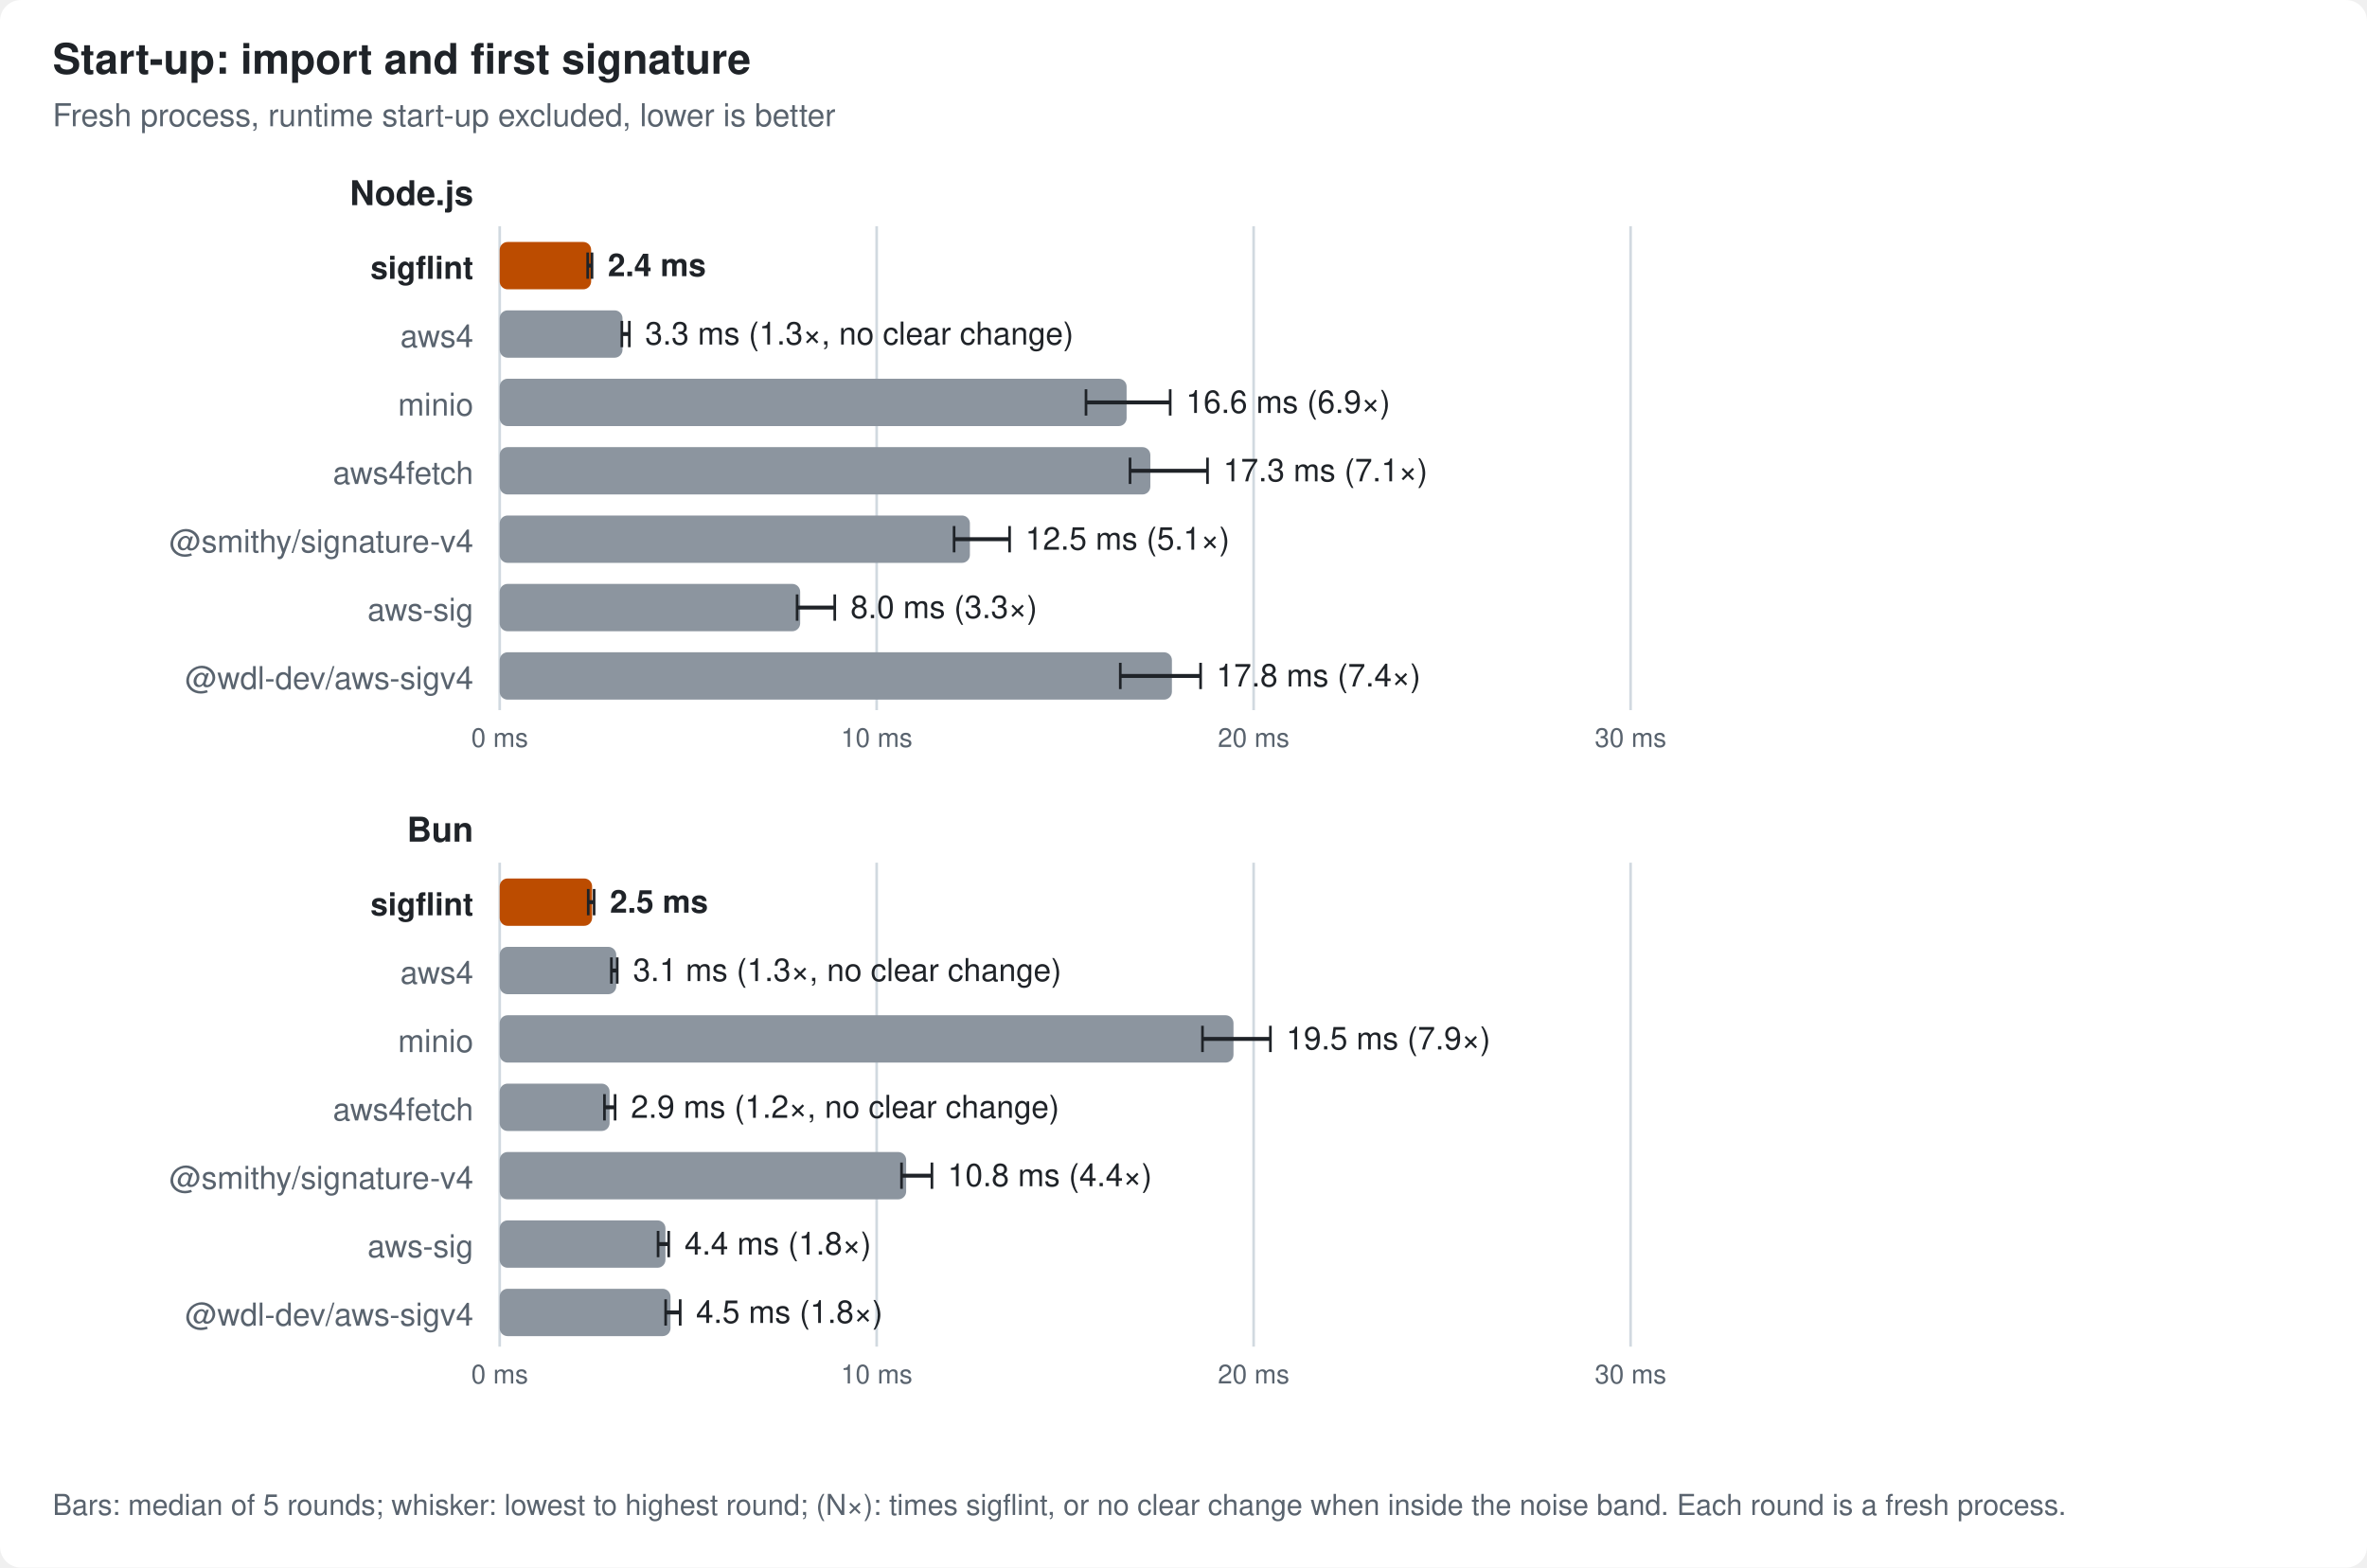
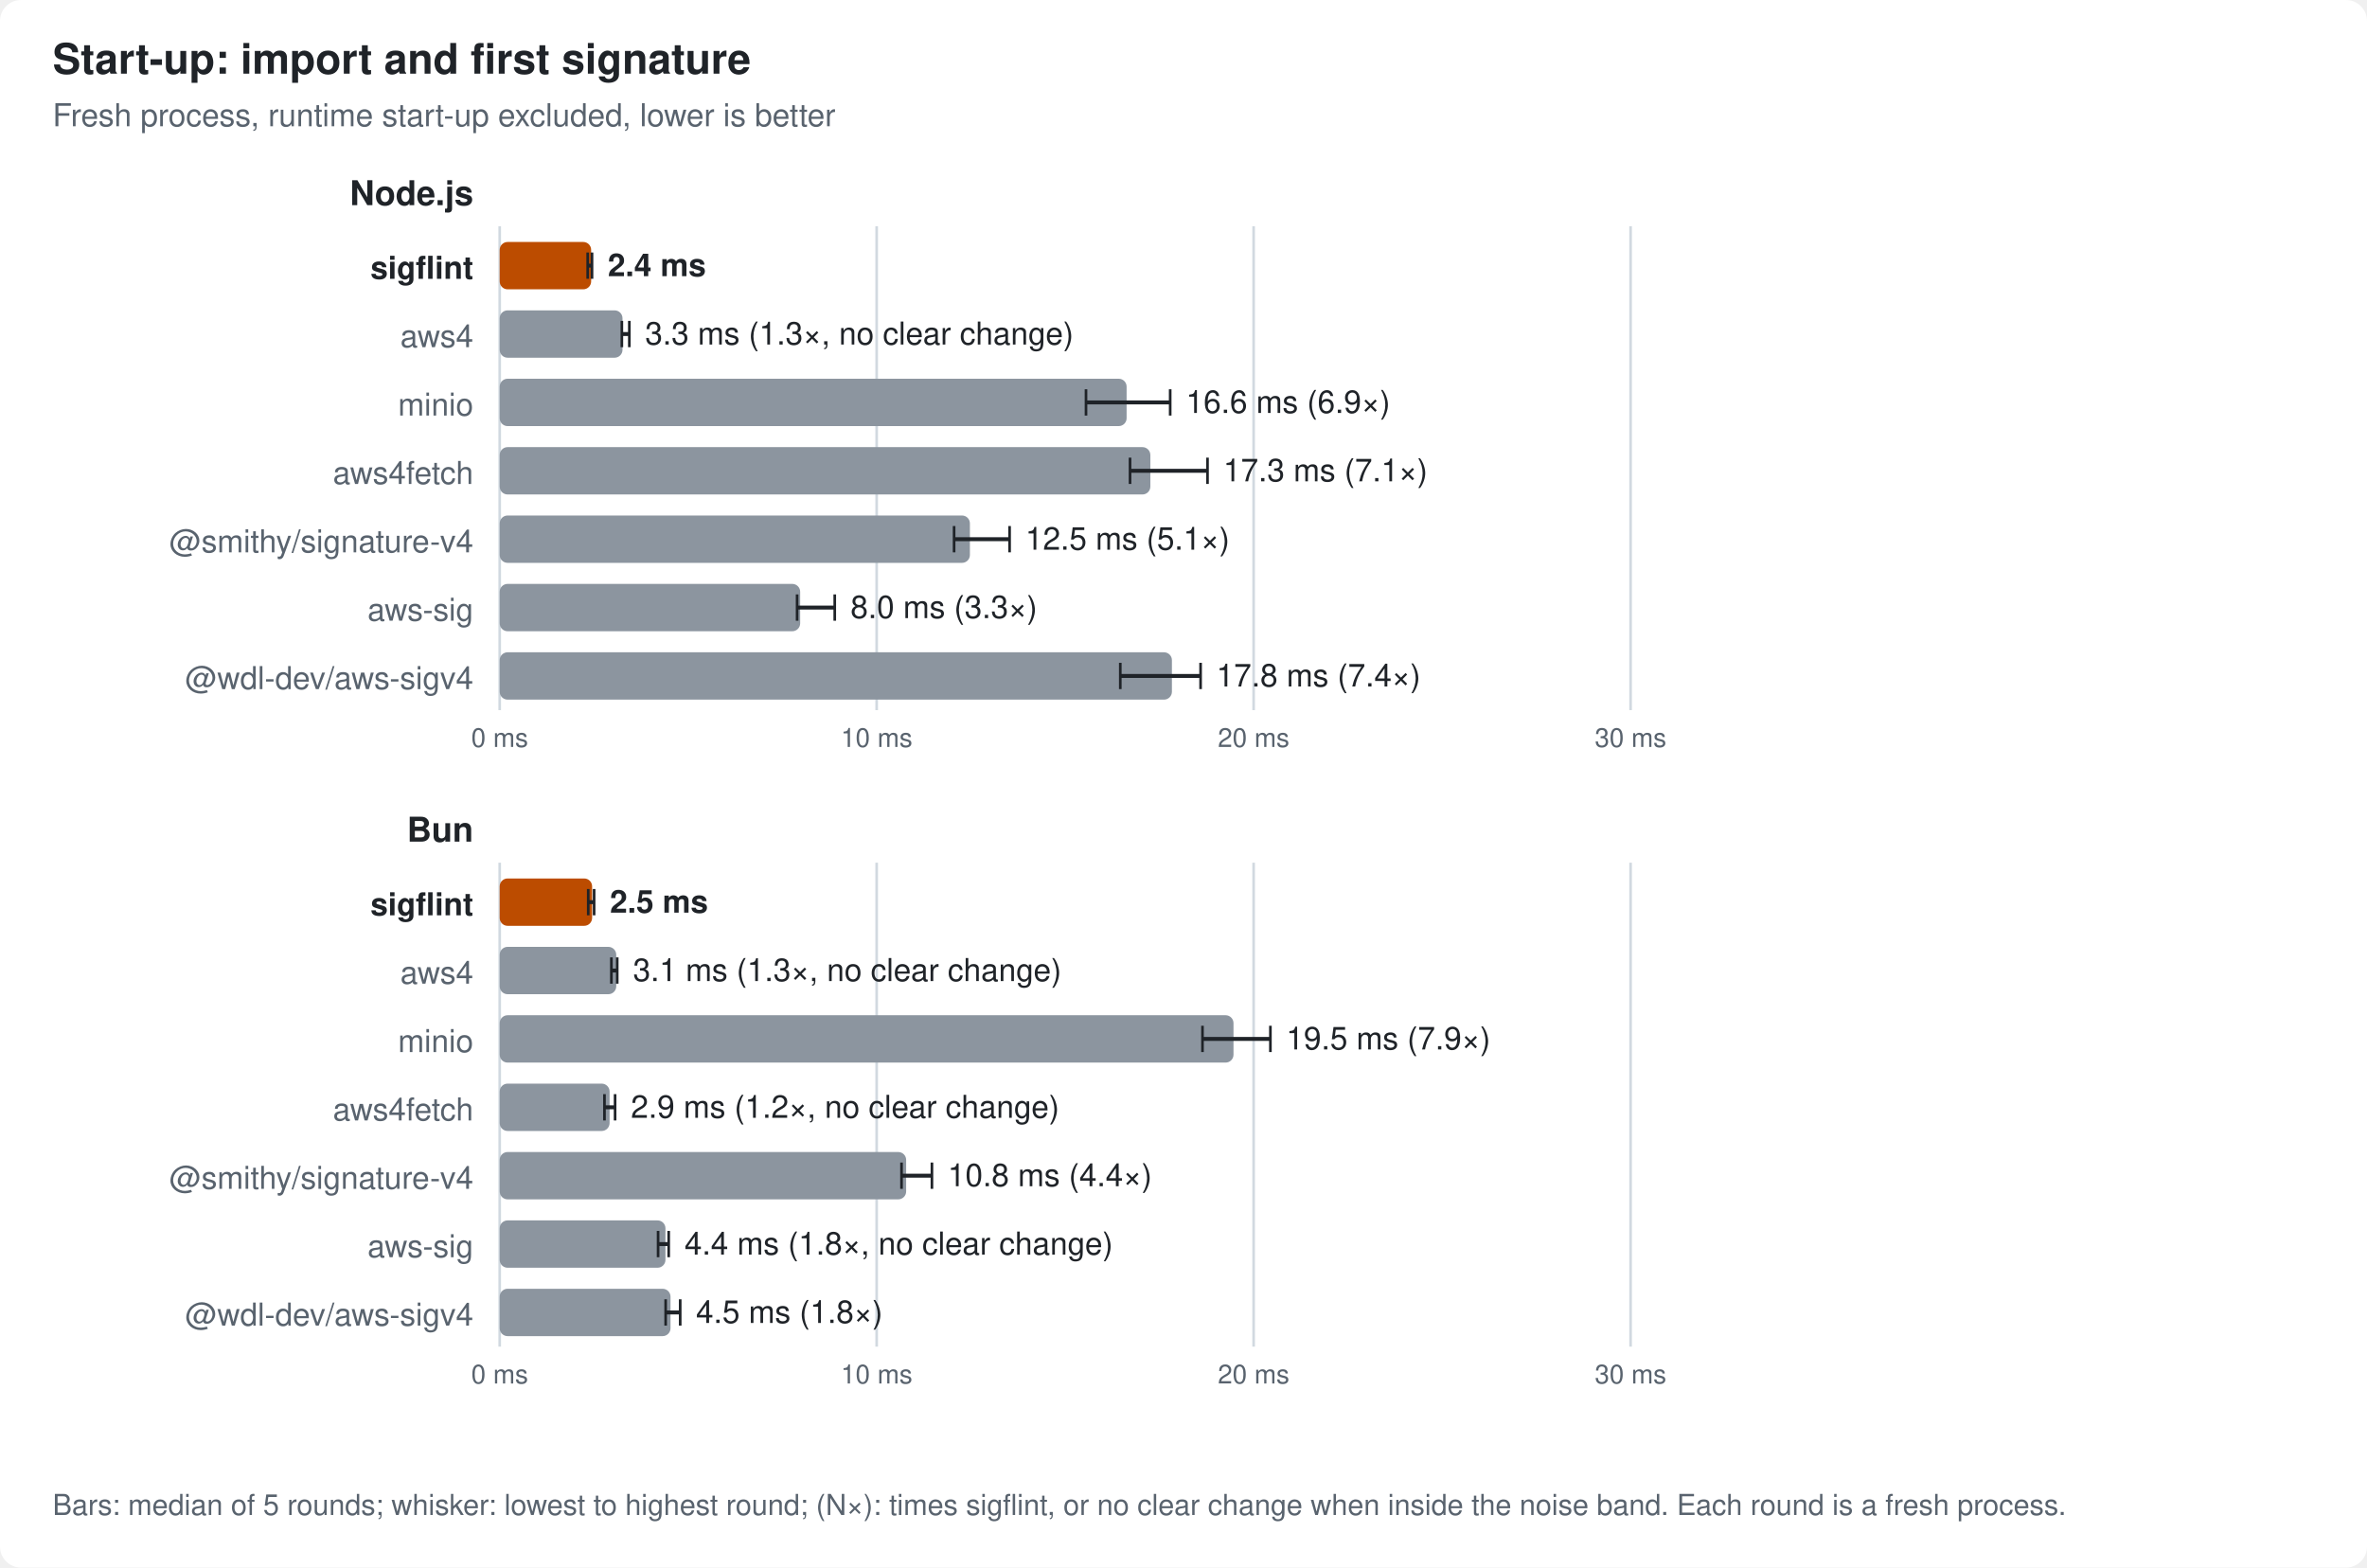
<svg xmlns="http://www.w3.org/2000/svg" width="900" height="596" viewBox="0 0 900 596" role="img" aria-labelledby="t" font-family="-apple-system,BlinkMacSystemFont,'Segoe UI',Helvetica,Arial,sans-serif">
  <rect width="900" height="596" rx="8" fill="#ffffff" />
  <text x="20" y="28" font-size="16" fill="#1f2328" text-anchor="start" font-weight="600">Start-up: import and first signature</text>
  <text x="20" y="48" font-size="12" fill="#59636e" text-anchor="start" font-weight="400">Fresh process, runtime start-up excluded, lower is better</text>
  <text x="180" y="78" font-size="13" fill="#1f2328" text-anchor="end" font-weight="700">Node.js</text>
  <line x1="190" y1="86" x2="190" y2="270" stroke="#d1d9e0" />
  <text x="190" y="284" font-size="10" fill="#59636e" text-anchor="middle" font-weight="400">0 ms</text>
  <line x1="333.333" y1="86" x2="333.333" y2="270" stroke="#d1d9e0" />
  <text x="333.333" y="284" font-size="10" fill="#59636e" text-anchor="middle" font-weight="400">10 ms</text>
  <line x1="476.667" y1="86" x2="476.667" y2="270" stroke="#d1d9e0" />
  <text x="476.667" y="284" font-size="10" fill="#59636e" text-anchor="middle" font-weight="400">20 ms</text>
  <line x1="620" y1="86" x2="620" y2="270" stroke="#d1d9e0" />
  <text x="620" y="284" font-size="10" fill="#59636e" text-anchor="middle" font-weight="400">30 ms</text>
  <text x="180" y="106" font-size="12" fill="#1f2328" text-anchor="end" font-weight="700">sigflint</text>
  <rect x="190" y="92" width="34.77" height="18" rx="3" fill="#bc4c00" />
  <line x1="223.457" y1="101" x2="225.1" y2="101" stroke="#1f2328" stroke-width="1.5" />
  <line x1="223.457" y1="96" x2="223.457" y2="106" stroke="#1f2328" />
  <line x1="225.1" y1="96" x2="225.1" y2="106" stroke="#1f2328" />
  <text x="231.1" y="105" font-size="12" fill="#1f2328" text-anchor="start" font-weight="700">2.4 ms</text>
  <text x="180" y="132" font-size="12" fill="#59636e" text-anchor="end" font-weight="400">aws4</text>
  <rect x="190" y="118" width="46.693" height="18" rx="3" fill="#8c959f" />
  <line x1="236.447" y1="127" x2="239.287" y2="127" stroke="#1f2328" stroke-width="1.5" />
  <line x1="236.447" y1="122" x2="236.447" y2="132" stroke="#1f2328" />
  <line x1="239.287" y1="122" x2="239.287" y2="132" stroke="#1f2328" />
  <text x="245.287" y="131" font-size="12" fill="#1f2328" text-anchor="start" font-weight="400">3.3 ms  (1.3×, no clear change)</text>
  <text x="180" y="158" font-size="12" fill="#59636e" text-anchor="end" font-weight="400">minio</text>
  <rect x="190" y="144" width="238.371" height="18" rx="3" fill="#8c959f" />
  <line x1="412.928" y1="153" x2="444.937" y2="153" stroke="#1f2328" stroke-width="1.5" />
  <line x1="412.928" y1="148" x2="412.928" y2="158" stroke="#1f2328" />
  <line x1="444.937" y1="148" x2="444.937" y2="158" stroke="#1f2328" />
  <text x="450.937" y="157" font-size="12" fill="#1f2328" text-anchor="start" font-weight="400">16.6 ms  (6.9×)</text>
  <text x="180" y="184" font-size="12" fill="#59636e" text-anchor="end" font-weight="400">aws4fetch</text>
  <rect x="190" y="170" width="247.396" height="18" rx="3" fill="#8c959f" />
  <line x1="429.671" y1="179" x2="459.128" y2="179" stroke="#1f2328" stroke-width="1.5" />
  <line x1="429.671" y1="174" x2="429.671" y2="184" stroke="#1f2328" />
  <line x1="459.128" y1="174" x2="459.128" y2="184" stroke="#1f2328" />
  <text x="465.128" y="183" font-size="12" fill="#1f2328" text-anchor="start" font-weight="400">17.3 ms  (7.1×)</text>
  <text x="180" y="210" font-size="12" fill="#59636e" text-anchor="end" font-weight="400">@smithy/signature-v4</text>
  <rect x="190" y="196" width="178.785" height="18" rx="3" fill="#8c959f" />
  <line x1="362.773" y1="205" x2="383.874" y2="205" stroke="#1f2328" stroke-width="1.5" />
  <line x1="362.773" y1="200" x2="362.773" y2="210" stroke="#1f2328" />
  <line x1="383.874" y1="200" x2="383.874" y2="210" stroke="#1f2328" />
  <text x="389.874" y="209" font-size="12" fill="#1f2328" text-anchor="start" font-weight="400">12.5 ms  (5.1×)</text>
  <text x="180" y="236" font-size="12" fill="#59636e" text-anchor="end" font-weight="400">aws-sig</text>
  <rect x="190" y="222" width="114.25" height="18" rx="3" fill="#8c959f" />
  <line x1="303.083" y1="231" x2="317.395" y2="231" stroke="#1f2328" stroke-width="1.5" />
  <line x1="303.083" y1="226" x2="303.083" y2="236" stroke="#1f2328" />
  <line x1="317.395" y1="226" x2="317.395" y2="236" stroke="#1f2328" />
  <text x="323.395" y="235" font-size="12" fill="#1f2328" text-anchor="start" font-weight="400">8.0 ms  (3.3×)</text>
  <text x="180" y="262" font-size="12" fill="#59636e" text-anchor="end" font-weight="400">@wdl-dev/aws-sigv4</text>
  <rect x="190" y="248" width="255.596" height="18" rx="3" fill="#8c959f" />
  <line x1="425.964" y1="257" x2="456.497" y2="257" stroke="#1f2328" stroke-width="1.5" />
  <line x1="425.964" y1="252" x2="425.964" y2="262" stroke="#1f2328" />
  <line x1="456.497" y1="252" x2="456.497" y2="262" stroke="#1f2328" />
  <text x="462.497" y="261" font-size="12" fill="#1f2328" text-anchor="start" font-weight="400">17.8 ms  (7.4×)</text>
  <text x="180" y="320" font-size="13" fill="#1f2328" text-anchor="end" font-weight="700">Bun</text>
  <line x1="190" y1="328" x2="190" y2="512" stroke="#d1d9e0" />
  <text x="190" y="526" font-size="10" fill="#59636e" text-anchor="middle" font-weight="400">0 ms</text>
  <line x1="333.333" y1="328" x2="333.333" y2="512" stroke="#d1d9e0" />
  <text x="333.333" y="526" font-size="10" fill="#59636e" text-anchor="middle" font-weight="400">10 ms</text>
  <line x1="476.667" y1="328" x2="476.667" y2="512" stroke="#d1d9e0" />
  <text x="476.667" y="526" font-size="10" fill="#59636e" text-anchor="middle" font-weight="400">20 ms</text>
  <line x1="620" y1="328" x2="620" y2="512" stroke="#d1d9e0" />
  <text x="620" y="526" font-size="10" fill="#59636e" text-anchor="middle" font-weight="400">30 ms</text>
  <text x="180" y="348" font-size="12" fill="#1f2328" text-anchor="end" font-weight="700">sigflint</text>
  <rect x="190" y="334" width="35.136" height="18" rx="3" fill="#bc4c00" />
  <line x1="223.664" y1="343" x2="225.898" y2="343" stroke="#1f2328" stroke-width="1.5" />
  <line x1="223.664" y1="338" x2="223.664" y2="348" stroke="#1f2328" />
  <line x1="225.898" y1="338" x2="225.898" y2="348" stroke="#1f2328" />
  <text x="231.898" y="347" font-size="12" fill="#1f2328" text-anchor="start" font-weight="700">2.5 ms</text>
  <text x="180" y="374" font-size="12" fill="#59636e" text-anchor="end" font-weight="400">aws4</text>
  <rect x="190" y="360" width="44.312" height="18" rx="3" fill="#8c959f" />
  <line x1="232.464" y1="369" x2="234.686" y2="369" stroke="#1f2328" stroke-width="1.5" />
  <line x1="232.464" y1="364" x2="232.464" y2="374" stroke="#1f2328" />
  <line x1="234.686" y1="364" x2="234.686" y2="374" stroke="#1f2328" />
  <text x="240.686" y="373" font-size="12" fill="#1f2328" text-anchor="start" font-weight="400">3.1 ms  (1.3×, no clear change)</text>
  <text x="180" y="400" font-size="12" fill="#59636e" text-anchor="end" font-weight="400">minio</text>
  <rect x="190" y="386" width="279.011" height="18" rx="3" fill="#8c959f" />
  <line x1="457.217" y1="395" x2="483.043" y2="395" stroke="#1f2328" stroke-width="1.5" />
  <line x1="457.217" y1="390" x2="457.217" y2="400" stroke="#1f2328" />
  <line x1="483.043" y1="390" x2="483.043" y2="400" stroke="#1f2328" />
  <text x="489.043" y="399" font-size="12" fill="#1f2328" text-anchor="start" font-weight="400">19.5 ms  (7.9×)</text>
  <text x="180" y="426" font-size="12" fill="#59636e" text-anchor="end" font-weight="400">aws4fetch</text>
  <rect x="190" y="412" width="41.783" height="18" rx="3" fill="#8c959f" />
  <line x1="229.833" y1="421" x2="233.873" y2="421" stroke="#1f2328" stroke-width="1.5" />
  <line x1="229.833" y1="416" x2="229.833" y2="426" stroke="#1f2328" />
  <line x1="233.873" y1="416" x2="233.873" y2="426" stroke="#1f2328" />
  <text x="239.873" y="425" font-size="12" fill="#1f2328" text-anchor="start" font-weight="400">2.9 ms  (1.2×, no clear change)</text>
  <text x="180" y="452" font-size="12" fill="#59636e" text-anchor="end" font-weight="400">@smithy/signature-v4</text>
  <rect x="190" y="438" width="154.546" height="18" rx="3" fill="#8c959f" />
  <line x1="342.785" y1="447" x2="354.346" y2="447" stroke="#1f2328" stroke-width="1.5" />
  <line x1="342.785" y1="442" x2="342.785" y2="452" stroke="#1f2328" />
  <line x1="354.346" y1="442" x2="354.346" y2="452" stroke="#1f2328" />
  <text x="360.346" y="451" font-size="12" fill="#1f2328" text-anchor="start" font-weight="400">10.8 ms  (4.4×)</text>
  <text x="180" y="478" font-size="12" fill="#59636e" text-anchor="end" font-weight="400">aws-sig</text>
  <rect x="190" y="464" width="63.024" height="18" rx="3" fill="#8c959f" />
  <line x1="250.222" y1="473" x2="254.258" y2="473" stroke="#1f2328" stroke-width="1.5" />
  <line x1="250.222" y1="468" x2="250.222" y2="478" stroke="#1f2328" />
  <line x1="254.258" y1="468" x2="254.258" y2="478" stroke="#1f2328" />
-   <text x="260.258" y="477" font-size="12" fill="#1f2328" text-anchor="start" font-weight="400">4.4 ms  (1.8×)</text>
+   <text x="260.258" y="477" font-size="12" fill="#1f2328" text-anchor="start" font-weight="400">4.4 ms  (1.8×, no clear change)</text>
  <text x="180" y="504" font-size="12" fill="#59636e" text-anchor="end" font-weight="400">@wdl-dev/aws-sigv4</text>
  <rect x="190" y="490" width="64.949" height="18" rx="3" fill="#8c959f" />
  <line x1="253.098" y1="499" x2="258.63" y2="499" stroke="#1f2328" stroke-width="1.5" />
  <line x1="253.098" y1="494" x2="253.098" y2="504" stroke="#1f2328" />
  <line x1="258.63" y1="494" x2="258.63" y2="504" stroke="#1f2328" />
  <text x="264.63" y="503" font-size="12" fill="#1f2328" text-anchor="start" font-weight="400">4.5 ms  (1.8×)</text>
  <text x="20" y="576" font-size="11" fill="#59636e" text-anchor="start" font-weight="400">Bars: median of 5 rounds; whisker: lowest to highest round; (N×): times sigflint, or no clear change when inside the noise band. Each round is a fresh process.</text>
</svg>
